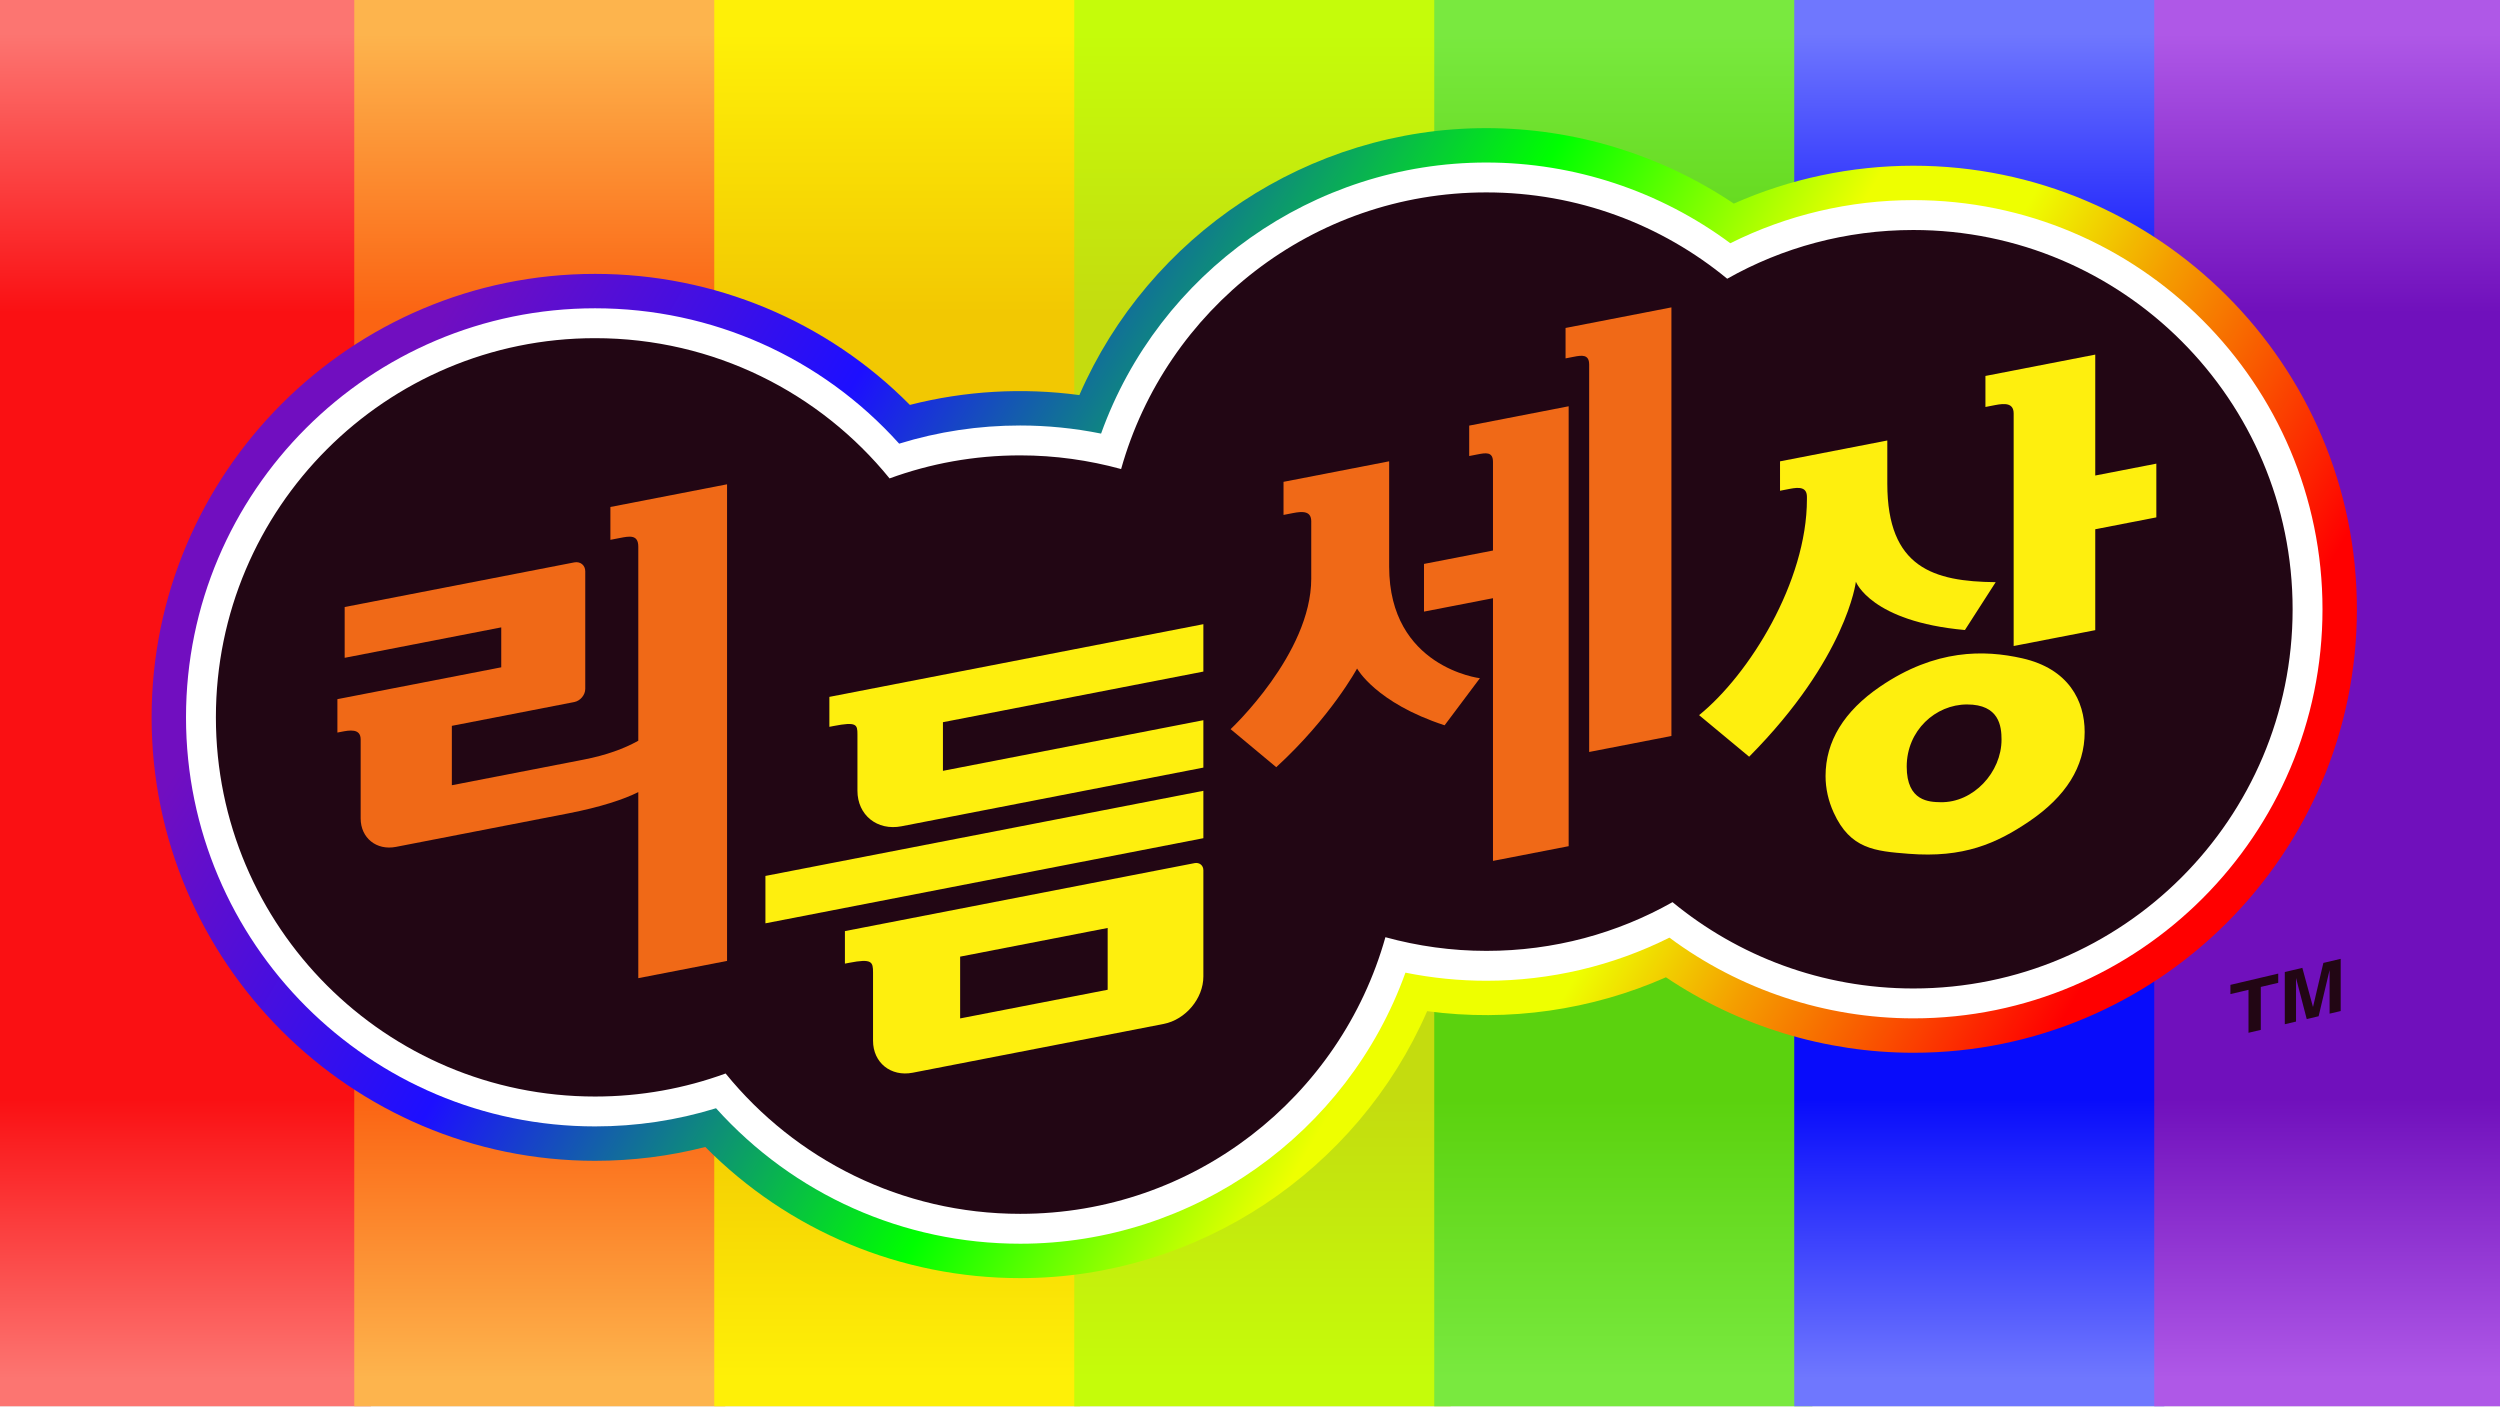
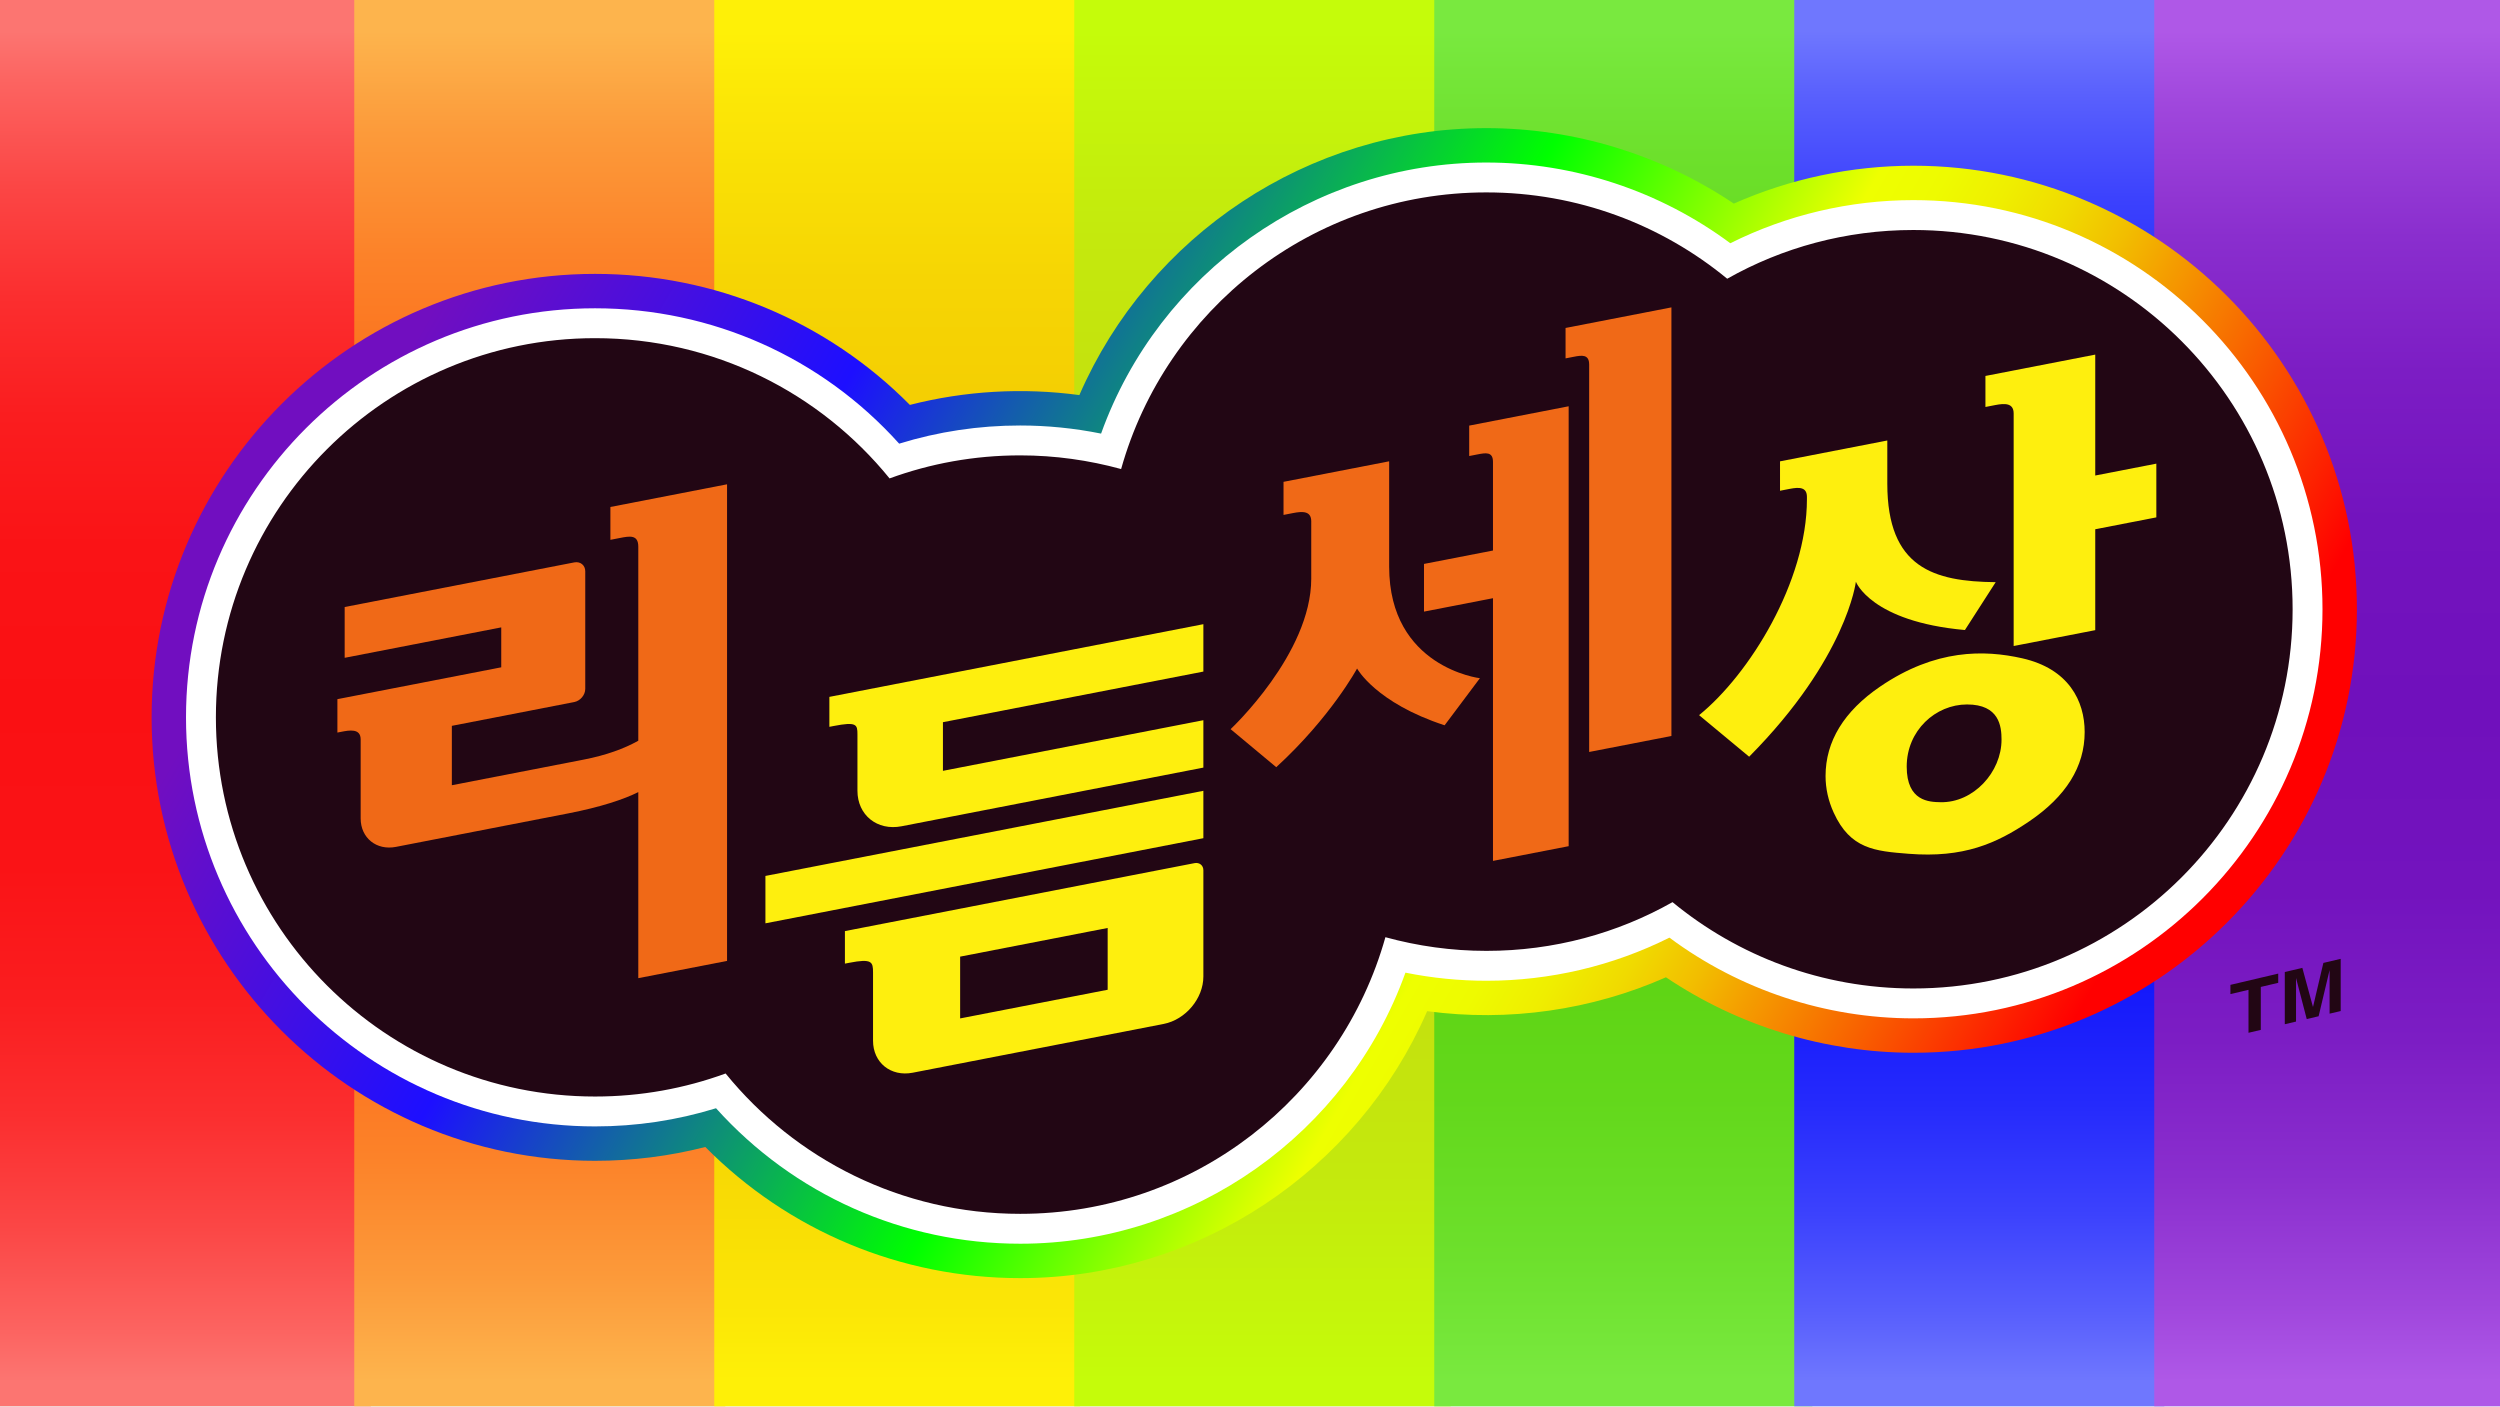
- <svg xmlns="http://www.w3.org/2000/svg" version="1.1" id="svg2" xml:space="preserve" width="2560" height="1440" viewBox="0 0 2560 1440">
-   <defs id="defs6">
-     <linearGradient x1="0" y1="0" x2="1" y2="0" gradientUnits="userSpaceOnUse" gradientTransform="matrix(0,-1296,-1296,0,142.4258,1185.741)" spreadMethod="pad" id="linearGradient36">
-       <stop style="stop-opacity:1;stop-color:#fc7571" offset="0" id="stop22" />
-       <stop style="stop-opacity:1;stop-color:#fc7571" offset="0.1" id="stop24" />
-       <stop style="stop-opacity:1;stop-color:#fa1013" offset="0.266" id="stop26" />
-       <stop style="stop-opacity:1;stop-color:#fa1013" offset="0.5" id="stop28" />
-       <stop style="stop-opacity:1;stop-color:#fa1013" offset="0.734" id="stop30" />
-       <stop style="stop-opacity:1;stop-color:#fc7571" offset="0.9" id="stop32" />
-       <stop style="stop-opacity:1;stop-color:#fc7571" offset="1" id="stop34" />
-     </linearGradient>
-     <linearGradient x1="0" y1="0" x2="1" y2="0" gradientUnits="userSpaceOnUse" gradientTransform="matrix(0,-1296,-1296,0,414.5472,1185.741)" spreadMethod="pad" id="linearGradient66">
-       <stop style="stop-opacity:1;stop-color:#fdb44d" offset="0" id="stop52" />
-       <stop style="stop-opacity:1;stop-color:#fdb44d" offset="0.1" id="stop54" />
-       <stop style="stop-opacity:1;stop-color:#fb6413" offset="0.266" id="stop56" />
-       <stop style="stop-opacity:1;stop-color:#fb6413" offset="0.5" id="stop58" />
-       <stop style="stop-opacity:1;stop-color:#fb6413" offset="0.734" id="stop60" />
-       <stop style="stop-opacity:1;stop-color:#fdb44d" offset="0.9" id="stop62" />
-       <stop style="stop-opacity:1;stop-color:#fdb44d" offset="1" id="stop64" />
-     </linearGradient>
-     <linearGradient x1="0" y1="0" x2="1" y2="0" gradientUnits="userSpaceOnUse" gradientTransform="matrix(0,-1296,-1296,0,688.996,1185.741)" spreadMethod="pad" id="linearGradient96">
-       <stop style="stop-opacity:1;stop-color:#fef007" offset="0" id="stop82" />
-       <stop style="stop-opacity:1;stop-color:#fef007" offset="0.1" id="stop84" />
-       <stop style="stop-opacity:1;stop-color:#f2c802" offset="0.266" id="stop86" />
-       <stop style="stop-opacity:1;stop-color:#f2c802" offset="0.5" id="stop88" />
-       <stop style="stop-opacity:1;stop-color:#f2c802" offset="0.734" id="stop90" />
-       <stop style="stop-opacity:1;stop-color:#fef007" offset="0.9" id="stop92" />
-       <stop style="stop-opacity:1;stop-color:#fef007" offset="1" id="stop94" />
-     </linearGradient>
-     <linearGradient x1="0" y1="0" x2="1" y2="0" gradientUnits="userSpaceOnUse" gradientTransform="matrix(0,-1296,-1296,0,969.5558,1185.741)" spreadMethod="pad" id="linearGradient126">
-       <stop style="stop-opacity:1;stop-color:#c5fc0a" offset="0" id="stop112" />
-       <stop style="stop-opacity:1;stop-color:#c5fc0a" offset="0.1" id="stop114" />
-       <stop style="stop-opacity:1;stop-color:#c4dc0f" offset="0.266" id="stop116" />
-       <stop style="stop-opacity:1;stop-color:#c4dc0f" offset="0.5" id="stop118" />
-       <stop style="stop-opacity:1;stop-color:#c4dc0f" offset="0.734" id="stop120" />
-       <stop style="stop-opacity:1;stop-color:#c5fc0a" offset="0.9" id="stop122" />
-       <stop style="stop-opacity:1;stop-color:#c5fc0a" offset="1" id="stop124" />
-     </linearGradient>
-     <linearGradient x1="0" y1="0" x2="1" y2="0" gradientUnits="userSpaceOnUse" gradientTransform="matrix(0,-1296,-1296,0,1246.712,1185.741)" spreadMethod="pad" id="linearGradient156">
-       <stop style="stop-opacity:1;stop-color:#79e93f" offset="0" id="stop142" />
-       <stop style="stop-opacity:1;stop-color:#79e93f" offset="0.1" id="stop144" />
-       <stop style="stop-opacity:1;stop-color:#5bd20e" offset="0.266" id="stop146" />
-       <stop style="stop-opacity:1;stop-color:#5bd20e" offset="0.5" id="stop148" />
-       <stop style="stop-opacity:1;stop-color:#5bd20e" offset="0.734" id="stop150" />
-       <stop style="stop-opacity:1;stop-color:#79e93f" offset="0.9" id="stop152" />
-       <stop style="stop-opacity:1;stop-color:#79e93f" offset="1" id="stop154" />
-     </linearGradient>
-     <linearGradient x1="0" y1="0" x2="1" y2="0" gradientUnits="userSpaceOnUse" gradientTransform="matrix(0,-1296,-1296,0,1520.092,1185.741)" spreadMethod="pad" id="linearGradient186">
-       <stop style="stop-opacity:1;stop-color:#6f77fe" offset="0" id="stop172" />
-       <stop style="stop-opacity:1;stop-color:#6f77fe" offset="0.1" id="stop174" />
-       <stop style="stop-opacity:1;stop-color:#080cfb" offset="0.266" id="stop176" />
-       <stop style="stop-opacity:1;stop-color:#080cfb" offset="0.5" id="stop178" />
-       <stop style="stop-opacity:1;stop-color:#080cfb" offset="0.734" id="stop180" />
-       <stop style="stop-opacity:1;stop-color:#6f77fe" offset="0.9" id="stop182" />
-       <stop style="stop-opacity:1;stop-color:#6f77fe" offset="1" id="stop184" />
-     </linearGradient>
-     <linearGradient x1="0" y1="0" x2="1" y2="0" gradientUnits="userSpaceOnUse" gradientTransform="matrix(0,-1296,-1296,0,1787.23,1185.741)" spreadMethod="pad" id="linearGradient216">
-       <stop style="stop-opacity:1;stop-color:#af58e7" offset="0" id="stop202" />
-       <stop style="stop-opacity:1;stop-color:#af58e7" offset="0.1" id="stop204" />
-       <stop style="stop-opacity:1;stop-color:#7010bc" offset="0.266" id="stop206" />
-       <stop style="stop-opacity:1;stop-color:#7010bc" offset="0.5" id="stop208" />
-       <stop style="stop-opacity:1;stop-color:#7010bc" offset="0.734" id="stop210" />
-       <stop style="stop-opacity:1;stop-color:#af58e7" offset="0.9" id="stop212" />
-       <stop style="stop-opacity:1;stop-color:#af58e7" offset="1" id="stop214" />
-     </linearGradient>
-     <linearGradient x1="0" y1="0" x2="1" y2="0" gradientUnits="userSpaceOnUse" gradientTransform="matrix(-1313.229,758.1929,758.1929,1313.229,1619.891,191.4905)" spreadMethod="pad" id="linearGradient250">
-       <stop style="stop-opacity:1;stop-color:#ff0000" offset="0" id="stop232" />
-       <stop style="stop-opacity:1;stop-color:#ff0000" offset="0.05" id="stop234" />
-       <stop style="stop-opacity:1;stop-color:#f49f00" offset="0.2" id="stop236" />
-       <stop style="stop-opacity:1;stop-color:#eeff00" offset="0.277" id="stop238" />
-       <stop style="stop-opacity:1;stop-color:#eeff00" offset="0.35" id="stop240" />
-       <stop style="stop-opacity:1;stop-color:#00ff00" offset="0.5" id="stop242" />
-       <stop style="stop-opacity:1;stop-color:#1d0fff" offset="0.75" id="stop244" />
-       <stop style="stop-opacity:1;stop-color:#710ec0" offset="0.95" id="stop246" />
-       <stop style="stop-opacity:1;stop-color:#710ec0" offset="1" id="stop248" />
-     </linearGradient>
-     <clipPath clipPathUnits="userSpaceOnUse" id="clipPath260">
-       <path d="M 0,1080 H 1920 V 0 H 0 Z" id="path258" />
+ <svg xmlns="http://www.w3.org/2000/svg" xmlns:xlink="http://www.w3.org/1999/xlink" version="1.1" id="Layer_1" x="0px" y="0px" viewBox="0 0 2560 1440" xml:space="preserve" width="2560" height="1440">
+   <defs id="defs218" />
+   <style type="text/css" id="style2">
+ 	.st0{clip-path:url(#SVGID_2_);}
+ 	.st1{fill:url(#SVGID_3_);}
+ 	.st2{fill:url(#SVGID_4_);}
+ 	.st3{fill:url(#SVGID_5_);}
+ 	.st4{fill:url(#SVGID_6_);}
+ 	.st5{fill:url(#SVGID_7_);}
+ 	.st6{fill:url(#SVGID_8_);}
+ 	.st7{fill:url(#SVGID_9_);}
+ 	.st8{fill:url(#Spectrum_1_);}
+ 	.st9{fill:#FFFFFF;}
+ 	.st10{fill:#220614;}
+ 	.st11{fill:#FEEF0E;}
+ 	.st12{fill:#F06917;}
+ </style>
+   <g id="리듬_세상" transform="scale(1.333333)">
+     <defs id="defs5">
+       <rect id="SVGID_1_" width="1920" height="1080" x="0" y="0" />
+     </defs>
+     <clipPath id="SVGID_2_">
+       <use xlink:href="#SVGID_1_" style="overflow:visible" id="use7" />
    </clipPath>
-   </defs>
-   <g id="g8" transform="matrix(1.333333,0,0,-1.333333,0,1440)">
-     <g id="g10">
-       <g id="g12">
-         <g id="g18">
-           <g id="g20">
-             <path d="M 0,0 H 284.852 V 1080 H 0 Z" style="fill:url(#linearGradient36);stroke:none" id="path38" />
-           </g>
-         </g>
+     <g id="Background_00000034780217784020128080000017191217582625847681_" class="st0" clip-path="url(#SVGID_2_)">
+       <linearGradient id="SVGID_3_" gradientUnits="userSpaceOnUse" x1="142.426" y1="-105.741" x2="142.426" y2="1190.259">
+         <stop offset="0.1" style="stop-color:#FC7571" id="stop10" />
+         <stop offset="0.129" style="stop-color:#FC6461" id="stop12" />
+         <stop offset="0.192" style="stop-color:#FB4645" id="stop14" />
+         <stop offset="0.258" style="stop-color:#FB2E2F" id="stop16" />
+         <stop offset="0.328" style="stop-color:#FA1D1F" id="stop18" />
+         <stop offset="0.405" style="stop-color:#FA1316" id="stop20" />
+         <stop offset="0.5" style="stop-color:#FA1013" id="stop22" />
+         <stop offset="0.595" style="stop-color:#FA1316" id="stop24" />
+         <stop offset="0.672" style="stop-color:#FA1D1F" id="stop26" />
+         <stop offset="0.742" style="stop-color:#FB2E2F" id="stop28" />
+         <stop offset="0.808" style="stop-color:#FB4645" id="stop30" />
+         <stop offset="0.871" style="stop-color:#FC6461" id="stop32" />
+         <stop offset="0.9" style="stop-color:#FC7571" id="stop34" />
+       </linearGradient>
+       <rect y="-105.741" class="st1" width="284.852" height="1296" id="rect37" style="fill:url(#SVGID_3_)" x="0" />
+       <linearGradient id="SVGID_4_" gradientUnits="userSpaceOnUse" x1="414.547" y1="-105.741" x2="414.547" y2="1190.259">
+         <stop offset="0.1" style="stop-color:#FDB44D" id="stop39" />
+         <stop offset="0.161" style="stop-color:#FC9A3A" id="stop41" />
+         <stop offset="0.233" style="stop-color:#FC8229" id="stop43" />
+         <stop offset="0.311" style="stop-color:#FB711D" id="stop45" />
+         <stop offset="0.395" style="stop-color:#FB6715" id="stop47" />
+         <stop offset="0.5" style="stop-color:#FB6413" id="stop49" />
+         <stop offset="0.605" style="stop-color:#FB6715" id="stop51" />
+         <stop offset="0.689" style="stop-color:#FB711D" id="stop53" />
+         <stop offset="0.767" style="stop-color:#FC8229" id="stop55" />
+         <stop offset="0.839" style="stop-color:#FC9A3A" id="stop57" />
+         <stop offset="0.9" style="stop-color:#FDB44D" id="stop59" />
+       </linearGradient>
+       <rect x="272.072" y="-105.741" class="st2" width="284.95" height="1296" id="rect62" style="fill:url(#SVGID_4_)" />
+       <linearGradient id="SVGID_5_" gradientUnits="userSpaceOnUse" x1="688.996" y1="-105.741" x2="688.996" y2="1190.259">
+         <stop offset="0.1" style="stop-color:#FEF007" id="stop64" />
+         <stop offset="0.145" style="stop-color:#FBE606" id="stop66" />
+         <stop offset="0.247" style="stop-color:#F6D504" id="stop68" />
+         <stop offset="0.36" style="stop-color:#F3CB02" id="stop70" />
+         <stop offset="0.5" style="stop-color:#F2C802" id="stop72" />
+         <stop offset="0.64" style="stop-color:#F3CB02" id="stop74" />
+         <stop offset="0.753" style="stop-color:#F6D504" id="stop76" />
+         <stop offset="0.855" style="stop-color:#FBE606" id="stop78" />
+         <stop offset="0.9" style="stop-color:#FEF007" id="stop80" />
+       </linearGradient>
+       <rect x="548.55" y="-105.741" class="st3" width="280.892" height="1296" id="rect83" style="fill:url(#SVGID_5_)" />
+       <linearGradient id="SVGID_6_" gradientUnits="userSpaceOnUse" x1="969.556" y1="-105.741" x2="969.556" y2="1190.259">
+         <stop offset="0.1" style="stop-color:#C5FC0A" id="stop85" />
+         <stop offset="0.111" style="stop-color:#C5FA0A" id="stop87" />
+         <stop offset="0.223" style="stop-color:#C4E90D" id="stop89" />
+         <stop offset="0.346" style="stop-color:#C4DF0E" id="stop91" />
+         <stop offset="0.5" style="stop-color:#C4DC0F" id="stop93" />
+         <stop offset="0.654" style="stop-color:#C4DF0E" id="stop95" />
+         <stop offset="0.777" style="stop-color:#C4E90D" id="stop97" />
+         <stop offset="0.889" style="stop-color:#C5FA0A" id="stop99" />
+         <stop offset="0.9" style="stop-color:#C5FC0A" id="stop101" />
+       </linearGradient>
+       <rect x="825.027" y="-105.741" class="st4" width="289.057" height="1296" id="rect104" style="fill:url(#SVGID_6_)" />
+       <linearGradient id="SVGID_7_" gradientUnits="userSpaceOnUse" x1="1246.712" y1="-105.741" x2="1246.712" y2="1190.259">
+         <stop offset="0.1" style="stop-color:#79E93F" id="stop106" />
+         <stop offset="0.174" style="stop-color:#6DE02C" id="stop108" />
+         <stop offset="0.268" style="stop-color:#63D81B" id="stop110" />
+         <stop offset="0.371" style="stop-color:#5DD311" id="stop112" />
+         <stop offset="0.5" style="stop-color:#5BD20E" id="stop114" />
+         <stop offset="0.629" style="stop-color:#5DD311" id="stop116" />
+         <stop offset="0.732" style="stop-color:#63D81B" id="stop118" />
+         <stop offset="0.826" style="stop-color:#6DE02C" id="stop120" />
+         <stop offset="0.9" style="stop-color:#79E93F" id="stop122" />
+       </linearGradient>
+       <rect x="1101.505" y="-105.741" class="st5" width="290.415" height="1296" id="rect125" style="fill:url(#SVGID_7_)" />
+       <linearGradient id="SVGID_8_" gradientUnits="userSpaceOnUse" x1="1520.092" y1="-105.741" x2="1520.092" y2="1190.259">
+         <stop offset="0.1" style="stop-color:#6F77FE" id="stop127" />
+         <stop offset="0.138" style="stop-color:#5960FD" id="stop129" />
+         <stop offset="0.199" style="stop-color:#3C42FD" id="stop131" />
+         <stop offset="0.264" style="stop-color:#252AFC" id="stop133" />
+         <stop offset="0.332" style="stop-color:#1519FB" id="stop135" />
+         <stop offset="0.407" style="stop-color:#0B0FFB" id="stop137" />
+         <stop offset="0.5" style="stop-color:#080CFB" id="stop139" />
+         <stop offset="0.593" style="stop-color:#0B0FFB" id="stop141" />
+         <stop offset="0.668" style="stop-color:#1519FB" id="stop143" />
+         <stop offset="0.736" style="stop-color:#252AFC" id="stop145" />
+         <stop offset="0.801" style="stop-color:#3C42FD" id="stop147" />
+         <stop offset="0.862" style="stop-color:#5960FD" id="stop149" />
+         <stop offset="0.9" style="stop-color:#6F77FE" id="stop151" />
+       </linearGradient>
+       <rect x="1377.982" y="-105.741" class="st6" width="284.221" height="1296" id="rect154" style="fill:url(#SVGID_8_)" />
+       <linearGradient id="SVGID_9_" gradientUnits="userSpaceOnUse" x1="1787.23" y1="-105.741" x2="1787.23" y2="1190.259">
+         <stop offset="0.1" style="stop-color:#AF58E7" id="stop156" />
+         <stop offset="0.146" style="stop-color:#9F46DC" id="stop158" />
+         <stop offset="0.222" style="stop-color:#8A2ECE" id="stop160" />
+         <stop offset="0.302" style="stop-color:#7C1DC4" id="stop162" />
+         <stop offset="0.39" style="stop-color:#7313BE" id="stop164" />
+         <stop offset="0.5" style="stop-color:#7010BC" id="stop166" />
+         <stop offset="0.61" style="stop-color:#7313BE" id="stop168" />
+         <stop offset="0.698" style="stop-color:#7C1DC4" id="stop170" />
+         <stop offset="0.778" style="stop-color:#8A2ECE" id="stop172" />
+         <stop offset="0.854" style="stop-color:#9F46DC" id="stop174" />
+         <stop offset="0.9" style="stop-color:#AF58E7" id="stop176" />
+       </linearGradient>
+       <rect x="1654.459" y="-105.741" class="st7" width="265.541" height="1296" id="rect179" style="fill:url(#SVGID_9_)" />
+     </g>
+     <g id="리듬_세상_x2122__00000129205779671085481750000009742003602773368497_" class="st0" clip-path="url(#SVGID_2_)">
+       <g id="Cloud_00000065061361842548769470000008519098909345563273_">
+         <linearGradient id="Spectrum_1_" gradientUnits="userSpaceOnUse" x1="1619.891" y1="888.509" x2="306.662" y2="130.317">
+           <stop offset="0.05" style="stop-color:#FF0000" id="stop182" />
+           <stop offset="0.2" style="stop-color:#F49F00" id="stop184" />
+           <stop offset="0.226" style="stop-color:#F2BD00" id="stop186" />
+           <stop offset="0.258" style="stop-color:#F0DA00" id="stop188" />
+           <stop offset="0.289" style="stop-color:#EFEE00" id="stop190" />
+           <stop offset="0.32" style="stop-color:#EEFB00" id="stop192" />
+           <stop offset="0.35" style="stop-color:#EEFF00" id="stop194" />
+           <stop offset="0.5" style="stop-color:#00FF00" id="stop196" />
+           <stop offset="0.75" style="stop-color:#1D0FFF" id="stop198" />
+           <stop offset="0.95" style="stop-color:#710EC0" id="stop200" />
+         </linearGradient>
+         <path id="Spectrum_00000090989896515890758330000015027955997943298184_" class="st8" d="m 1469.436,127.277 c -47.638,0 -94.713,9.985 -137.881,29.08 -55.907,-37.56 -122.274,-57.957 -190.08,-57.957 -136.499,0 -259.152,82.346 -312.522,205.026 -43.711,-5.901 -88.064,-3.229 -130.165,7.542 -63.711,-64.321 -150.096,-100.622 -241.773,-100.622 -187.796,0 -340.578,152.782 -340.578,340.578 0,187.795 152.782,340.578 340.578,340.578 28.762,0 57.12,-3.559 84.668,-10.609 63.759,64.379 150.173,100.707 241.854,100.707 136.498,0 259.153,-82.348 312.52,-205.026 62.49,8.439 126.452,-0.834 183.382,-26.014 55.911,37.562 122.281,57.958 190.08,57.958 187.795,0 340.578,-152.783 340.578,-340.58 0,-187.843 -152.82,-340.662 -340.661,-340.662 z" style="fill:url(#Spectrum_1_)" />
+         <path id="White_00000073699426570850775990000012365053620418548128_" class="st9" d="m 1469.436,153.696 c -48.924,0 -97.197,11.412 -140.554,33.116 -53.946,-40.079 -119.903,-61.992 -187.407,-61.992 -132.866,0 -251.505,84.567 -295.843,208.185 -20.542,-4.135 -41.376,-6.226 -62.179,-6.226 -31.715,0 -62.89,4.689 -92.893,13.954 C 630.974,274.462 546.743,236.765 457.013,236.765 c -173.228,0 -314.159,140.931 -314.159,314.159 0,173.226 140.931,314.158 314.159,314.158 31.718,0 62.894,-4.687 92.895,-13.953 59.639,66.327 143.9,104.051 233.628,104.051 132.866,0 251.505,-84.564 295.842,-208.181 20.542,4.135 41.376,6.222 62.179,6.222 48.928,0 97.194,-11.409 140.554,-33.112 53.952,40.079 119.906,61.991 187.408,61.991 173.226,0 314.158,-140.931 314.158,-314.159 0,-173.274 -140.968,-314.244 -314.24,-314.244 z" />
+         <path id="Black_00000007414384222751740230000004119596523194379654_" class="st10" d="m 1469.434,176.644 c -51.908,0 -100.683,13.549 -142.938,37.428 -50.299,-41.408 -114.74,-66.304 -185.023,-66.304 -133.538,0 -246.077,89.929 -280.456,212.459 -24.726,-6.774 -50.723,-10.5 -77.566,-10.5 -35.226,0 -69.013,6.266 -100.26,17.698 -53.348,-65.711 -134.893,-107.711 -226.177,-107.711 -160.805,0 -291.21,130.405 -291.21,291.21 0,160.805 130.405,291.21 291.21,291.21 35.226,0 69.013,-6.266 100.26,-17.698 53.432,65.795 134.893,107.796 226.262,107.796 133.539,0 246.077,-89.929 280.456,-212.459 24.726,6.774 50.723,10.5 77.566,10.5 51.908,0 100.683,-13.549 142.938,-37.428 50.299,41.408 114.74,66.303 185.023,66.303 160.805,0 291.21,-130.405 291.21,-291.21 0,-160.805 -130.405,-291.295 -291.295,-291.295 z" />
      </g>
-     </g>
-     <g id="g40">
-       <g id="g42">
-         <g id="g48">
-           <g id="g50">
-             <path d="M 272.073,0 H 557.022 V 1080 H 272.073 Z" style="fill:url(#linearGradient66);stroke:none" id="path68" />
-           </g>
-         </g>
+       <g id="리듬_세상_00000065074660403482005770000004757679934510418064_">
+         <path id="상_00000155852135986679533830000002151826950676624804_" class="st11" d="m 1553.012,505.559 c -29.082,-6.553 -66.519,-7.243 -108.982,21.678 -27.921,19.016 -42.002,42.179 -42.001,68.724 5e-4,9.563 2.098,19.053 6.266,28.181 12.792,28.014 31.737,29.518 57.494,31.563 42.091,3.341 67.407,-7.796 92.641,-24.894 28.198,-19.129 42.593,-41.957 42.593,-68.639 0,-23.82 -12.225,-48.548 -48.013,-56.612 z m -62.663,110.534 c -8.553,-0.168 -25.997,-0.512 -25.997,-27.332 0,-27.796 22.193,-47.734 46.319,-47.736 24.764,-0.003 26.505,16.779 26.505,26.994 0,25.04 -21.581,48.572 -46.828,48.075 z m 165.716,-260.014 v 41.265 l -46.912,9.119 v 77.495 l -62.662,12.18 v -178.555 c 0,-8.041 -6.601,-7.959 -14.123,-6.497 l -7.555,1.469 v -23.828 l 84.34,-16.394 v 92.866 z m -230.75,90.691 c 0,0 -6.881,58.643 -81.969,134.385 l -38.444,-31.924 c 38.475,-31.158 82.816,-102.357 82.816,-165.801 v -1.791 c 0,-7.621 -5.896,-7.613 -13.24,-6.186 l -7.422,1.443 v -22.584 l 82.393,-16.016 v 33.135 c 0,64.795 35.745,75.212 83.24,75.678 l -23.625,36.751 c -72.17,-6.474 -83.748,-37.089 -83.748,-37.089 z" />
+         <path id="세_00000086677920386872514650000009806305916364912063_" class="st12" d="m 1136.562,520.864 -27.097,36.158 c -52.937,-17.278 -67.235,-43.61 -67.235,-43.61 0,0 -20.047,37.252 -62.07,75.788 l -35.057,-29.214 c 0,0 61.937,-57.83 61.937,-115.594 v -43.968 c 0,-8.041 -6.567,-7.831 -13.913,-6.403 l -7.378,1.434 V 370.051 l 81.123,-15.769 -2e-4,80.887 c 10e-5,77.449 69.691,85.695 69.691,85.695 z m -8.214,-193.999 v 23.361 l 6.283,-1.221 c 6.255,-1.216 11.982,-2.329 11.982,5.712 v 68.079 l -52.983,10.299 v 36.624 l 52.983,-10.299 2e-4,201.746 58.115,-11.297 V 312.017 Z m 74.001,-74.991 v 23.361 l 6.283,-1.221 c 6.255,-1.216 11.847,-2.044 11.847,5.997 V 577.514 l 63.17,-12.279 10e-5,-329.164 z" />
+         <path id="듬_00000106865196125075211000000011138788476103332787_" class="st11" d="m 917.413,662.884 -268.516,52.194 v 24.988 l 3.329,-0.647 c 17.573,-3.416 18.264,-0.662 18.264,7.57 v 52.294 c 0,16.837 13.649,27.833 30.486,24.56 l 192.726,-37.462 c 16.837,-3.273 30.486,-19.575 30.486,-36.412 v -81.628 c 0,-3.741 -3.033,-6.185 -6.775,-5.458 z M 850.686,760.128 737.386,782.152 V 734.696 l 113.3,-22.023 z m 73.501,-152.786 1.8e-4,36.396 -336.344,65.379 v -36.396 z m -200.011,-52.698 v 37.352 l 200.012,-38.878 v 36.396 l -231.798,45.057 c -18.708,3.636 -33.873,-8.581 -33.873,-27.289 l -6e-5,-43.361 c 0,-7.502 -0.69,-9.77 -18.235,-6.359 l -3.324,0.646 V 535.203 l 287.231,-55.832 v 36.396 z" />
+         <path id="리_00000013903391440715053090000008889231044700341165_" class="st12" d="m 468.785,389.357 v 25.234 l 7.37,-1.433 c 7.337,-1.426 14.054,-2.732 14.054,6.683 V 568.876 c -10.839,6.097 -24.72,11.154 -41.831,14.48 L 347.016,603.059 V 557.445 l 93.993,-18.27 c 4.677,-0.909 8.468,-5.438 8.468,-10.114 v -90.312 c 0,-4.677 -3.791,-7.731 -8.468,-6.822 L 264.709,466.195 v 39.002 l 120.244,-23.373 v 30.668 l -125.833,24.459 v 25.658 l 2.971,-0.578 c 6,-1.166 14.896,-2.896 14.896,5.827 v 60.715 c 0,14.966 12.132,24.74 27.099,21.831 l 132.352,-25.726 c 24.827,-4.826 42.848,-10.839 53.771,-16.343 v 142.894 l 68.166,-13.25 V 371.943 Z" />
      </g>
-     </g>
-     <g id="g70">
-       <g id="g72">
-         <g id="g78">
-           <g id="g80">
-             <path d="M 548.55,0 H 829.442 V 1080 H 548.55 Z" style="fill:url(#linearGradient96);stroke:none" id="path98" />
-           </g>
-         </g>
-       </g>
-     </g>
-     <g id="g100">
-       <g id="g102">
-         <g id="g108">
-           <g id="g110">
-             <path d="m 825.027,0 h 289.057 V 1080 H 825.027 Z" style="fill:url(#linearGradient126);stroke:none" id="path128" />
-           </g>
-         </g>
-       </g>
-     </g>
-     <g id="g130">
-       <g id="g132">
-         <g id="g138">
-           <g id="g140">
-             <path d="M 1101.505,0 H 1391.92 V 1080 H 1101.505 Z" style="fill:url(#linearGradient156);stroke:none" id="path158" />
-           </g>
-         </g>
-       </g>
-     </g>
-     <g id="g160">
-       <g id="g162">
-         <g id="g168">
-           <g id="g170">
-             <path d="m 1377.982,0 h 284.221 v 1080 h -284.221 z" style="fill:url(#linearGradient186);stroke:none" id="path188" />
-           </g>
-         </g>
-       </g>
-     </g>
-     <g id="g190">
-       <g id="g192">
-         <g id="g198">
-           <g id="g200">
-             <path d="m 1654.459,0 h 265.54 v 1080 h -265.54 z" style="fill:url(#linearGradient216);stroke:none" id="path218" />
-           </g>
-         </g>
-       </g>
-     </g>
-     <g id="g220">
-       <g id="g222">
-         <g id="g228">
-           <g id="g230">
-             <path d="m 828.952,776.574 c -43.711,5.901 -88.063,3.228 -130.165,-7.542 v 0 C 635.076,833.353 548.691,869.655 457.014,869.655 v 0 c -187.797,0 -340.578,-152.783 -340.578,-340.578 v 0 c 0,-187.795 152.781,-340.578 340.578,-340.578 v 0 c 28.762,0 57.119,3.558 84.667,10.608 v 0 C 605.441,134.728 691.855,98.401 783.536,98.401 v 0 c 136.499,0 259.154,82.347 312.52,205.025 v 0 c 62.491,-8.438 126.453,0.833 183.382,26.014 v 0 c 55.911,-37.562 122.281,-57.959 190.08,-57.959 v 0 c 187.795,0 340.578,152.783 340.578,340.579 v 0 c 0,187.843 -152.82,340.663 -340.661,340.663 v 0 c -47.637,0 -94.712,-9.985 -137.881,-29.08 v 0 c -55.907,37.56 -122.274,57.956 -190.08,57.956 v 0 c -136.498,0 -259.152,-82.345 -312.522,-205.025" style="fill:url(#linearGradient250);stroke:none" id="path252" />
-           </g>
-         </g>
-       </g>
-     </g>
-     <g id="g254">
-       <g id="g256" clip-path="url(#clipPath260)">
-         <g id="g262" transform="translate(1469.436,926.3043)">
-           <path d="m 0,0 c -48.924,0 -97.197,-11.412 -140.554,-33.116 -53.946,40.079 -119.903,61.993 -187.408,61.993 -132.866,0 -251.505,-84.568 -295.843,-208.185 -20.542,4.135 -41.375,6.225 -62.179,6.225 -31.715,0 -62.89,-4.689 -92.893,-13.954 -59.584,66.271 -143.816,103.968 -233.545,103.968 -173.228,0 -314.159,-140.931 -314.159,-314.159 0,-173.226 140.931,-314.157 314.159,-314.157 31.718,0 62.894,4.687 92.895,13.952 59.639,-66.327 143.9,-104.051 233.627,-104.051 132.867,0 251.506,84.564 295.842,208.182 20.542,-4.135 41.376,-6.223 62.179,-6.223 48.928,0 97.194,11.41 140.554,33.113 53.952,-40.079 119.906,-61.991 187.408,-61.991 173.226,0 314.157,140.931 314.157,314.159 C 314.24,-140.969 173.273,0 0,0" style="fill:#ffffff;fill-opacity:1;fill-rule:nonzero;stroke:none" id="path264" />
-         </g>
-         <g id="g266" transform="translate(1469.434,903.3558)">
-           <path d="m 0,0 c -51.908,0 -100.683,-13.549 -142.938,-37.428 -50.299,41.408 -114.74,66.303 -185.023,66.303 -133.539,0 -246.077,-89.928 -280.456,-212.459 -24.727,6.775 -50.723,10.501 -77.566,10.501 -35.226,0 -69.013,-6.267 -100.26,-17.698 -53.348,65.71 -134.893,107.711 -226.177,107.711 -160.805,0 -291.21,-130.405 -291.21,-291.21 0,-160.805 130.405,-291.211 291.21,-291.211 35.226,0 69.013,6.266 100.26,17.698 53.432,-65.795 134.893,-107.796 226.262,-107.796 133.538,0 246.076,89.929 280.456,212.459 24.726,-6.774 50.722,-10.5 77.566,-10.5 51.908,0 100.683,13.548 142.937,37.428 50.3,-41.408 114.74,-66.304 185.024,-66.304 160.805,0 291.21,130.406 291.21,291.211 C 291.295,-130.49 160.89,0 0,0" style="fill:#220614;fill-opacity:1;fill-rule:nonzero;stroke:none" id="path268" />
-         </g>
-         <g id="g270" transform="translate(1425.316,633.2304)">
-           <path d="m 0,0 c 0,0 -6.881,-58.643 -81.969,-134.385 l -38.444,31.924 c 38.475,31.158 82.816,102.357 82.816,165.801 v 1.79 c 0,7.621 -5.897,7.614 -13.24,6.186 l -7.422,-1.442 v 22.584 l 82.392,16.016 V 75.339 c 0,-64.795 35.746,-75.212 83.24,-75.678 L 83.748,-37.089 C 11.577,-30.615 0,0 0,0 M 230.75,90.691 V 49.426 l -46.912,-9.119 v -77.494 l -62.663,-12.181 v 178.556 c 0,8.04 -6.601,7.959 -14.122,6.497 l -7.555,-1.469 v 23.828 l 84.34,16.394 V 81.572 Z M 65.033,-169.323 c -8.552,0.169 -25.996,0.512 -25.996,27.333 0,27.795 22.193,47.733 46.319,47.736 24.764,0.003 26.505,-16.779 26.505,-26.994 0,-25.04 -21.581,-48.572 -46.828,-48.075 m 62.663,110.534 c -29.082,6.553 -66.519,7.242 -108.982,-21.678 -27.921,-19.016 -42.002,-42.178 -42,-68.724 0,-9.563 2.098,-19.053 6.266,-28.181 12.791,-28.014 31.737,-29.518 57.494,-31.563 42.091,-3.341 67.407,7.797 92.641,24.895 28.198,19.129 42.594,41.957 42.594,68.639 0,23.82 -12.225,48.548 -48.013,56.612" style="fill:#feef0e;fill-opacity:1;fill-rule:nonzero;stroke:none" id="path272" />
-         </g>
-         <g id="g274" transform="translate(1202.348,828.1265)">
-           <path d="m 0,0 v -23.361 l 6.283,1.221 c 6.255,1.216 11.847,2.044 11.847,-5.997 V -325.64 l 63.17,12.279 V 15.803 Z m -74.001,-74.991 v -23.361 l 6.283,1.222 c 6.255,1.216 11.982,2.329 11.982,-5.712 v -68.079 l -52.983,-10.298 v -36.625 l 52.983,10.299 v -201.746 l 58.116,11.296 v 337.851 z m 8.215,-193.999 -27.098,-36.158 c -52.937,17.278 -67.235,43.61 -67.235,43.61 0,0 -20.047,-37.253 -62.07,-75.788 l -35.057,29.215 c 0,0 61.938,57.83 61.938,115.594 v 43.968 c 0,8.04 -6.568,7.83 -13.913,6.403 l -7.379,-1.435 v 25.404 l 81.123,15.769 v -80.887 c 0,-77.449 69.691,-85.695 69.691,-85.695" style="fill:#f06917;fill-opacity:1;fill-rule:nonzero;stroke:none" id="path276" />
-         </g>
-         <g id="g278" transform="translate(724.1757,525.3554)">
-           <path d="M 0,0 V -37.351 L 200.012,1.527 V -34.869 L -31.787,-79.926 c -18.707,-3.636 -33.873,8.582 -33.873,27.289 v 43.362 c 0,7.502 -0.689,9.77 -18.235,6.359 l -3.324,-0.646 V 19.442 L 200.012,75.274 V 38.878 Z m 200.011,-52.698 0.001,-36.395 -336.345,-65.379 v 36.396 z M 126.51,-205.484 13.21,-227.507 v 47.455 l 113.3,22.024 z m 66.727,97.245 -268.516,-52.195 v -24.988 l 3.329,0.647 c 17.573,3.416 18.264,0.662 18.264,-7.57 v -52.294 c 0,-16.837 13.649,-27.833 30.486,-24.56 l 192.726,37.462 c 16.837,3.273 30.486,19.575 30.486,36.412 v 81.628 c 0,3.741 -3.034,6.185 -6.775,5.458" style="fill:#feef0e;fill-opacity:1;fill-rule:nonzero;stroke:none" id="path280" />
-         </g>
-         <g id="g282" transform="translate(468.7846,690.6427)">
-           <path id="path284-7" style="fill:#f06917;fill-opacity:1;fill-rule:nonzero;stroke:none;stroke-width:1" d="m 0,-3e-5 v -25.234 l 7.37,1.432 c 7.336,1.426 14.054,2.732 14.054,-6.682 V -179.519 c -10.839,-6.097 -24.72,-11.154 -41.832,-14.48 l -101.36,-19.703 v 45.615 l 93.993,18.27 c 4.677,0.909 8.468,5.437 8.468,10.114 v 90.312 c 0,4.677 -3.791,7.731 -8.468,6.822 L -204.076,-76.838 v -39.003 l 120.244,23.373 v -30.668 l -125.833,-24.459 v -25.658 l 2.971,0.577 c 6,1.167 14.896,2.896 14.896,-5.827 v -60.715 c 0,-14.966 12.133,-24.74 27.099,-21.831 l 132.352,25.726 c 24.827,4.826 42.847,10.839 53.771,16.344 v -142.894 l 68.166,13.25 V 17.415 Z" />
-         </g>
-         <g id="g286" transform="translate(1789.125,301.5064)">
-           <path d="M 0,0 V 33.499 L -8.426,-1.987 -17.552,-4.139 -25.777,27.42 V -6.078 l -8.626,-2.034 v 40.101 l 13.476,3.177 8.126,-29.891 0.1,0.024 7.925,33.676 13.302,3.137 V 2.01 Z m -62.281,-14.686 v 32.989 l -13.876,-3.272 v 7.089 l 36.703,8.655 V 23.686 L -52.83,20.531 v -32.989 z" style="fill:#220614;fill-opacity:1;fill-rule:nonzero;stroke:none" id="path288" />
-         </g>
-       </g>
+       <path id="_x2122__00000003095727208215486030000007423110664389412998_" class="st10" d="m 1726.844,793.18 v -32.989 l -13.876,3.272 v -7.089 l 36.703,-8.655 v 7.089 l -13.376,3.154 v 32.989 z m 62.281,-14.686 V 744.995 l -8.426,35.485 -9.126,2.152 -8.226,-31.559 v 33.499 l -8.626,2.034 V 746.505 l 13.476,-3.178 8.126,29.891 0.1,-0.024 7.926,-33.676 13.301,-3.136 v 40.101 z" />
    </g>
  </g>
</svg>
